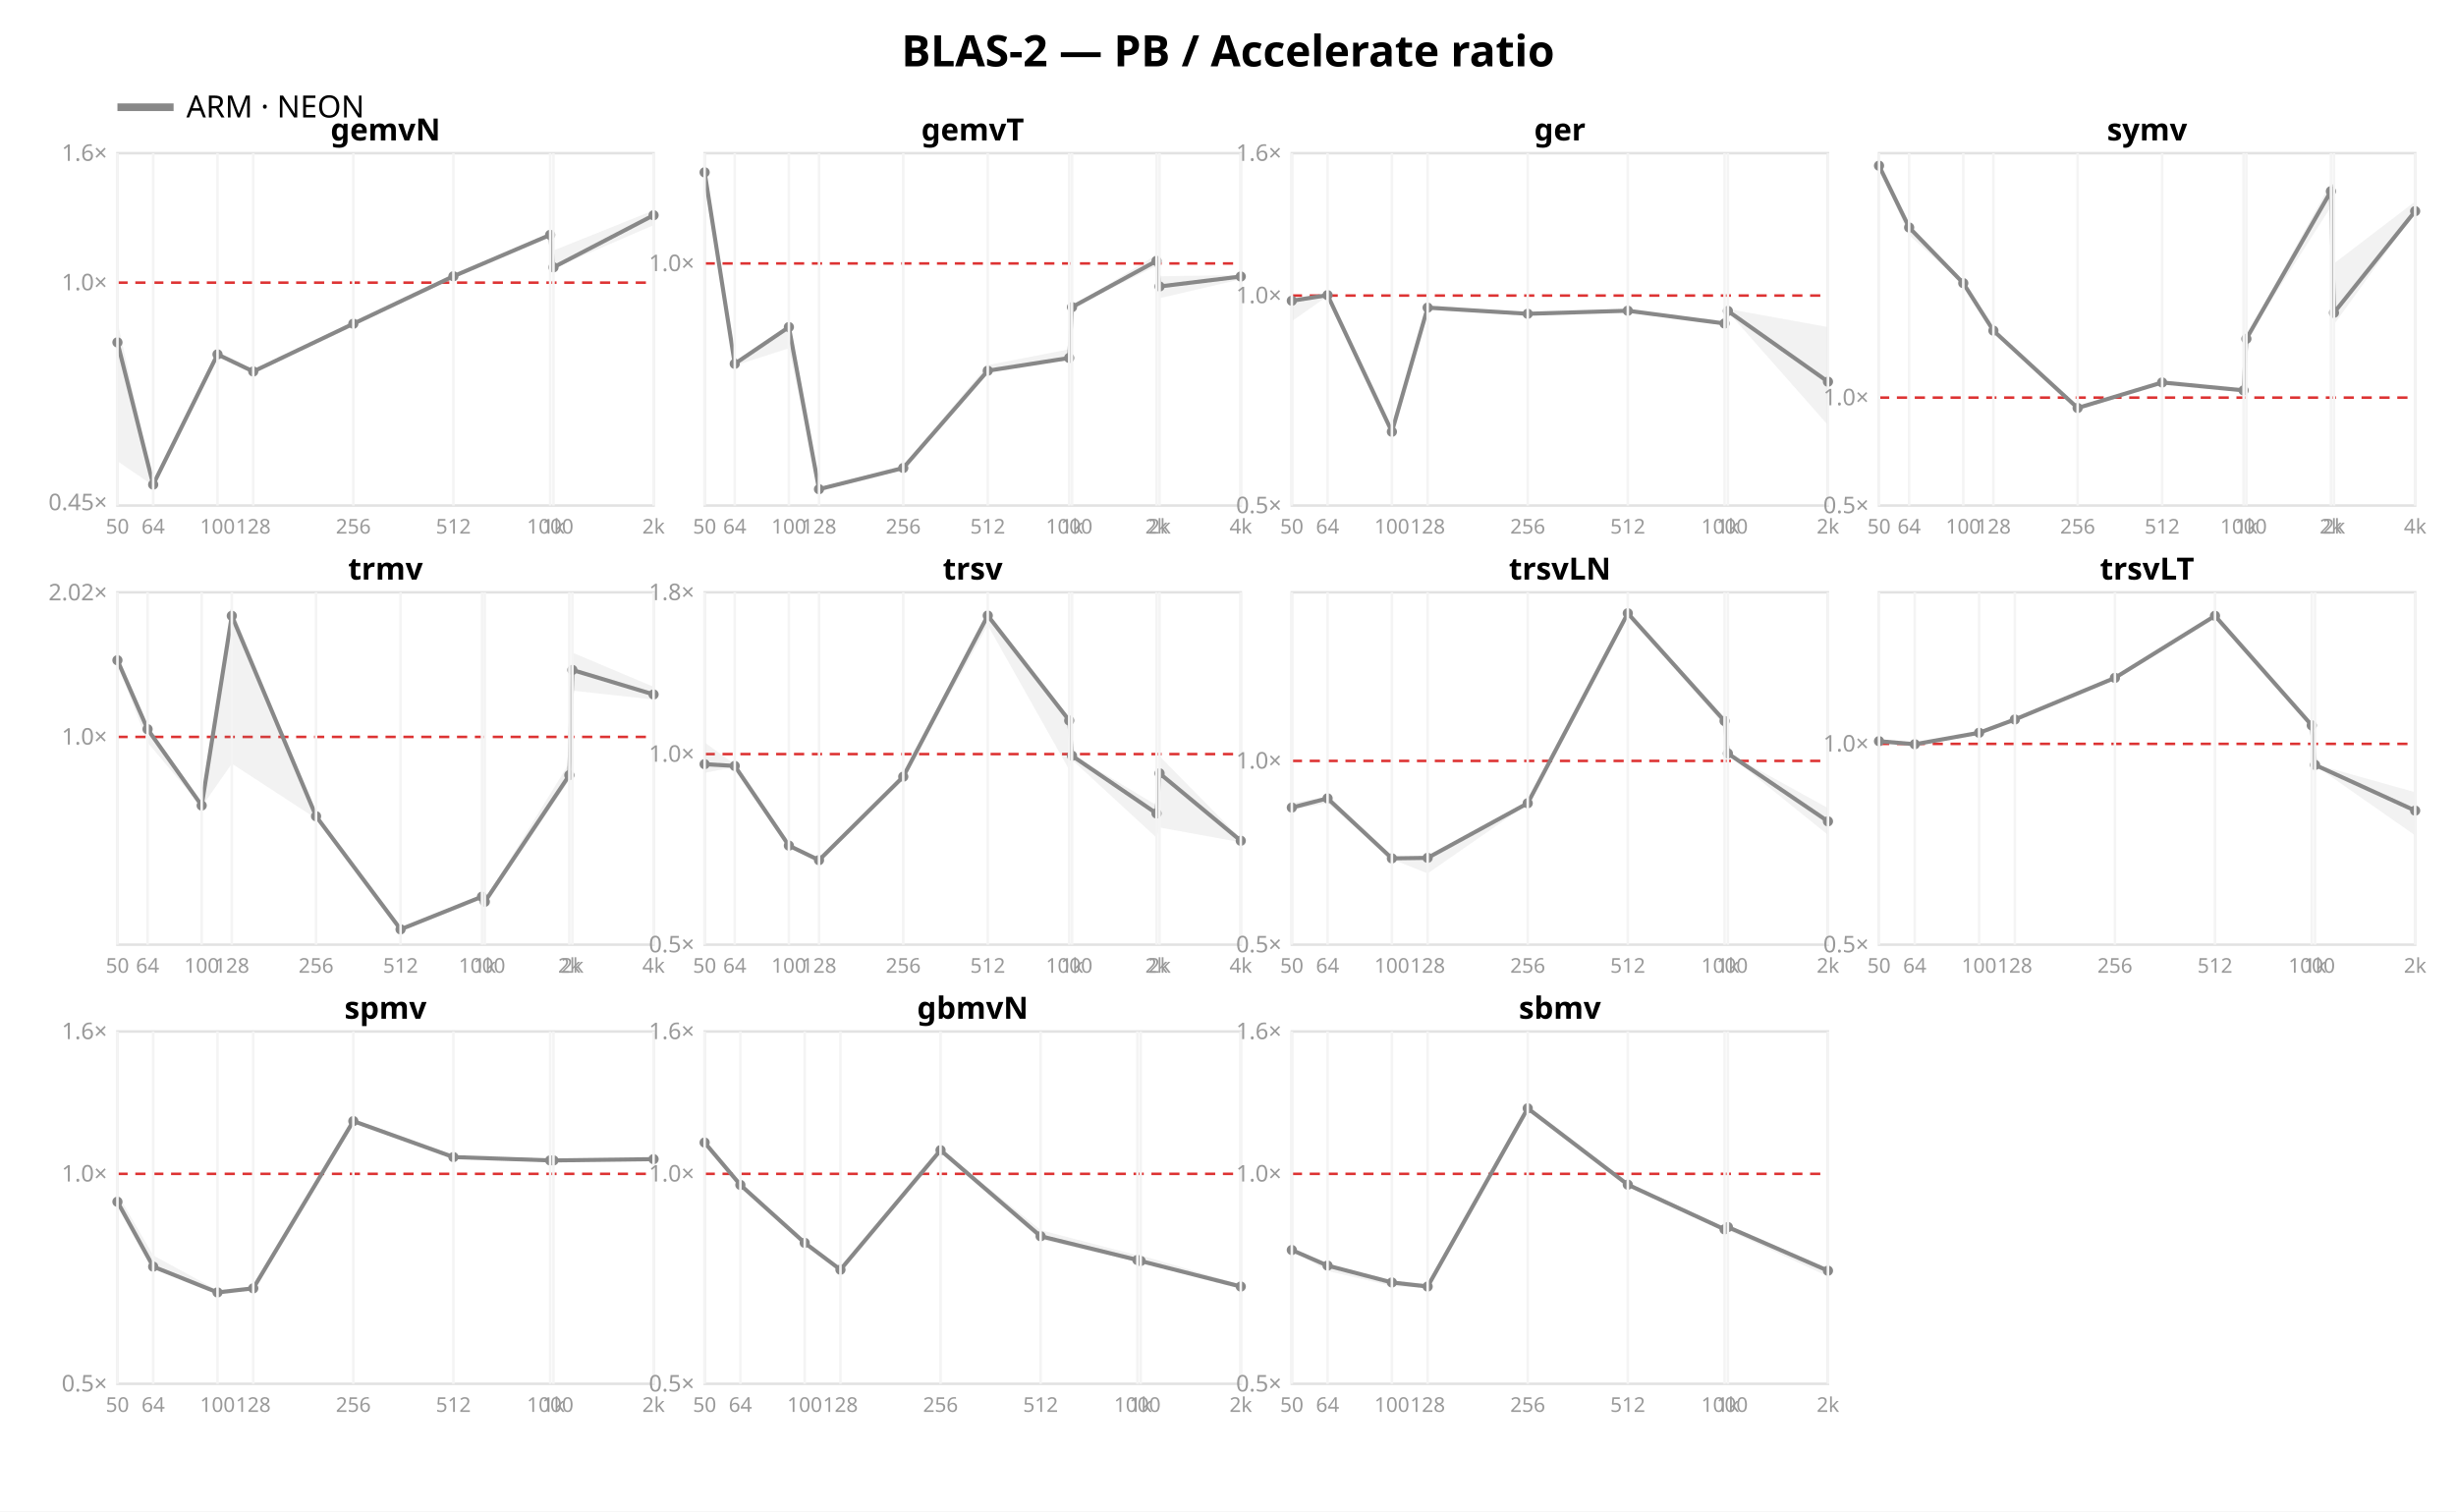
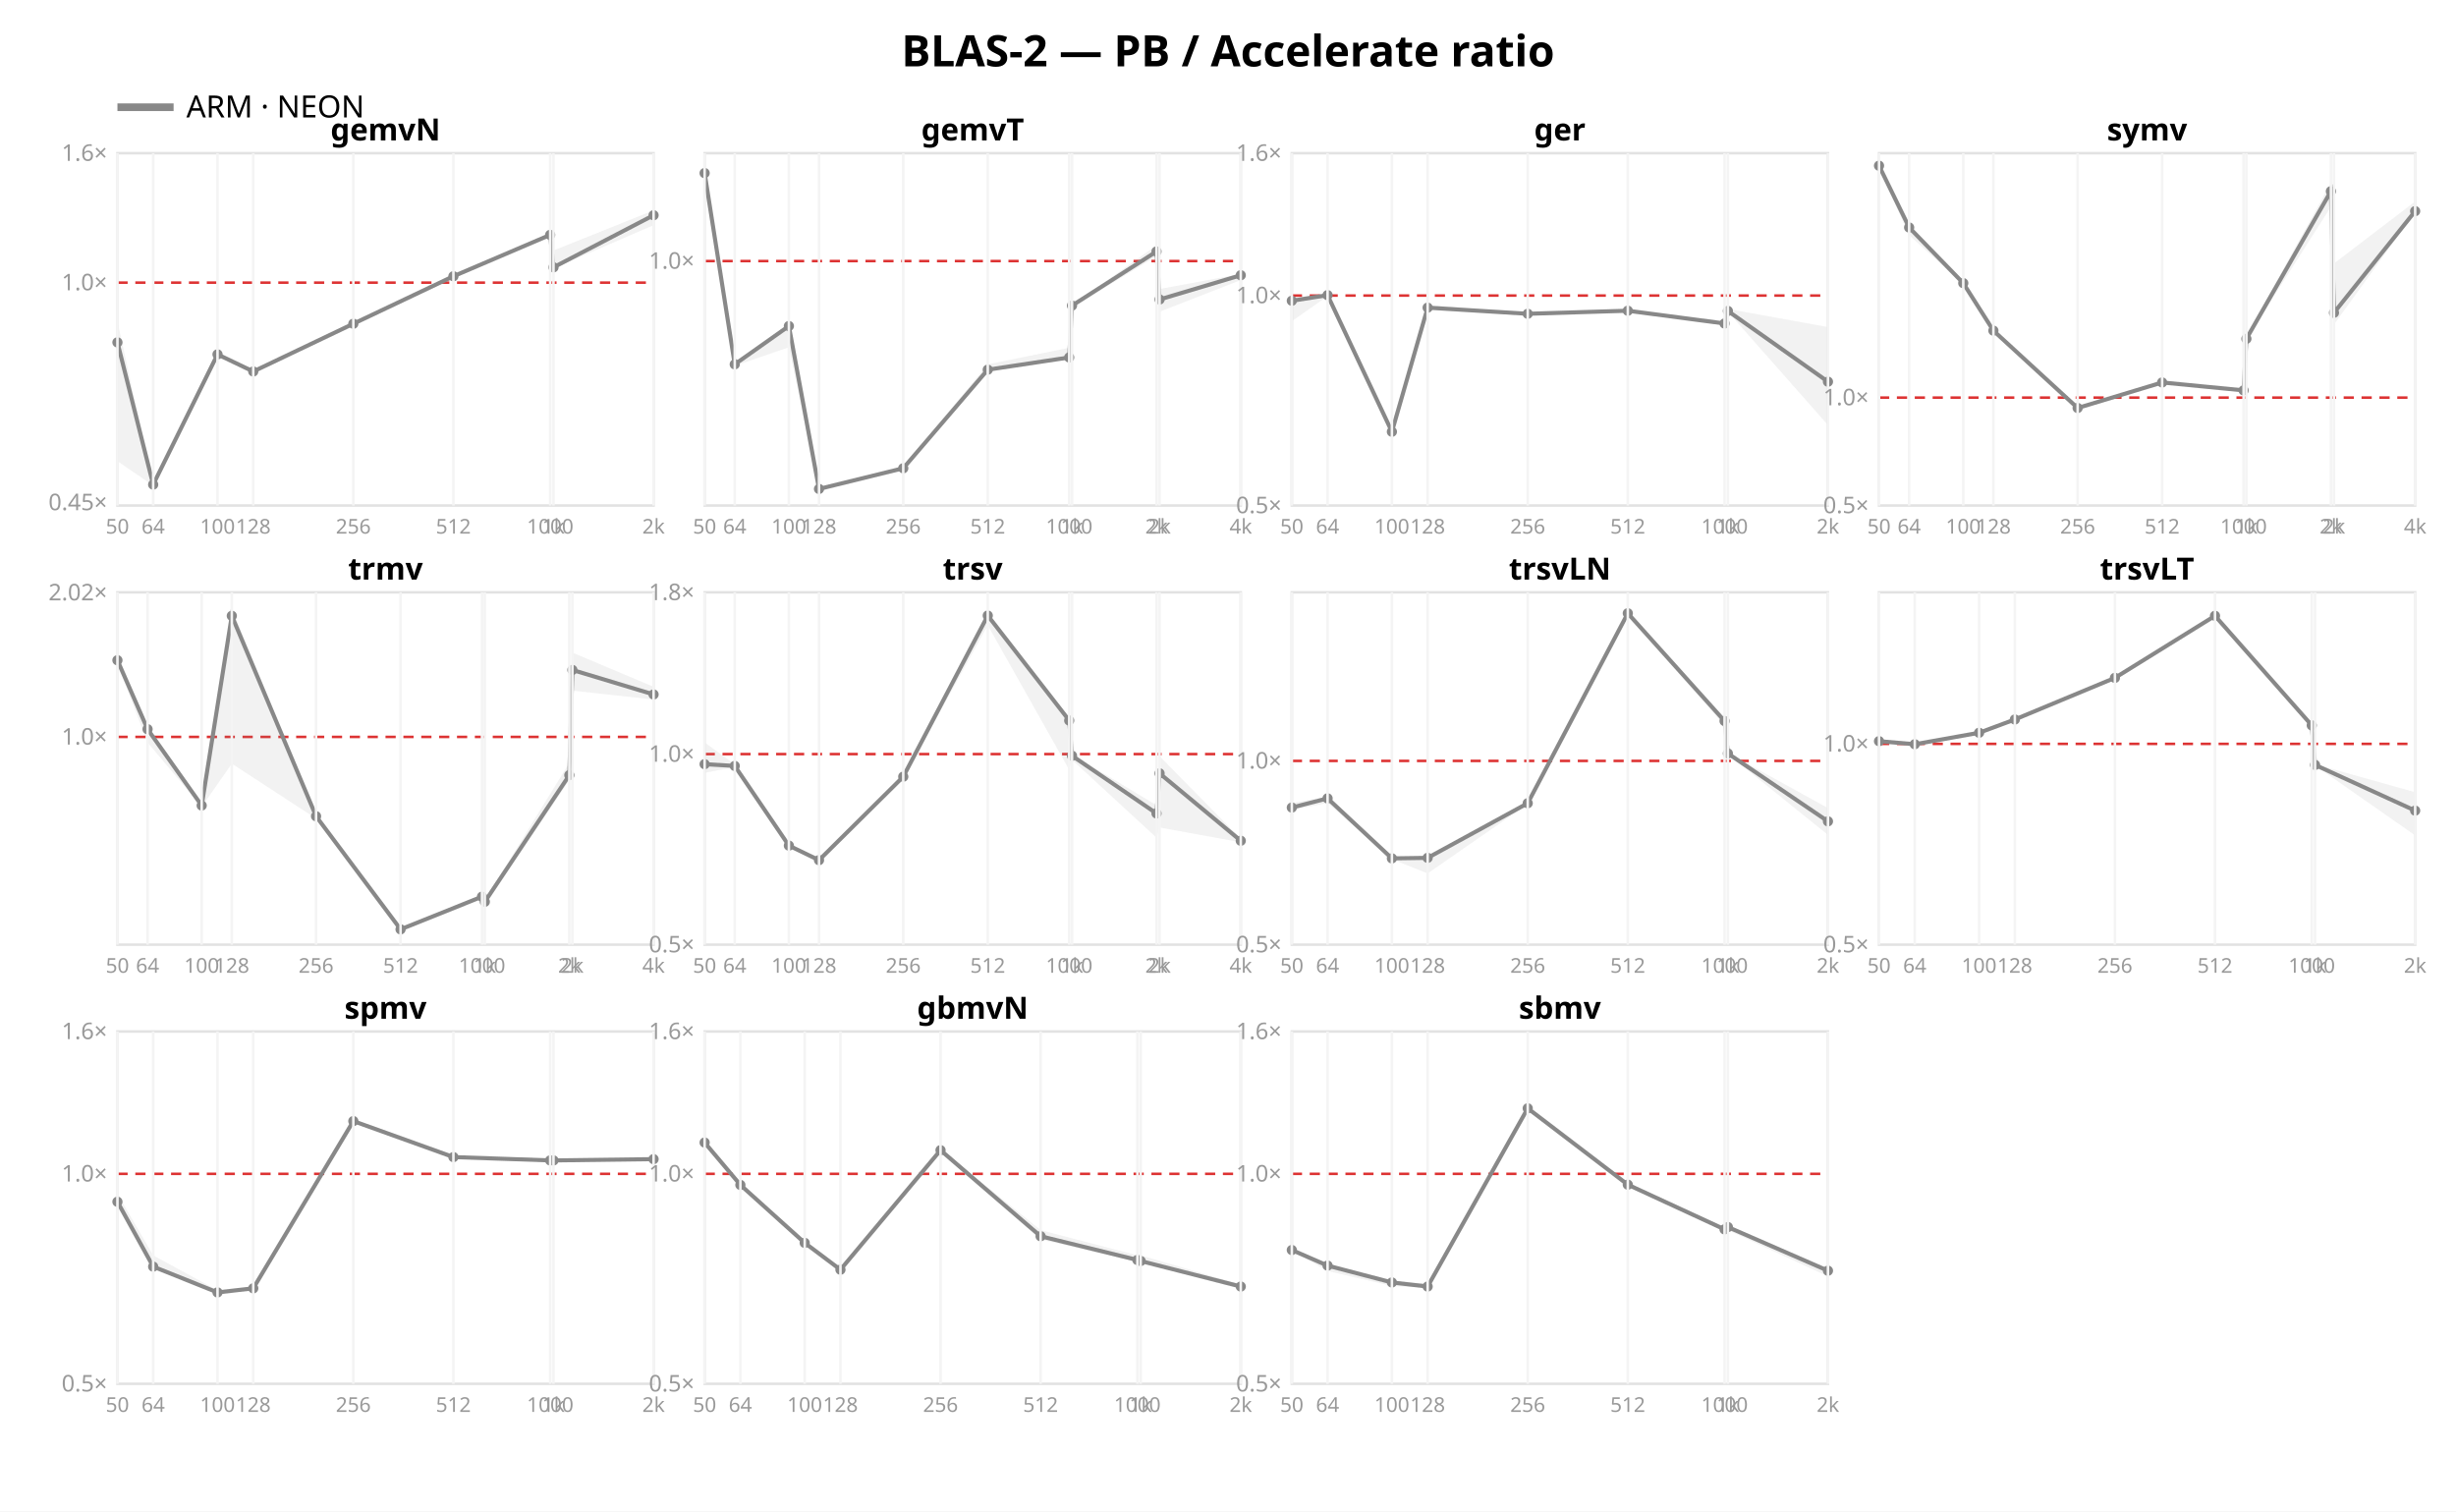
<svg xmlns="http://www.w3.org/2000/svg" width="962" height="592" font-family="sans-serif">
  <rect width="962" height="592" fill="white" />
  <text x="481.0" y="26" text-anchor="middle" font-size="17" font-weight="bold">BLAS-2 — PB / Accelerate ratio</text>
  <line x1="46" y1="42" x2="68" y2="42" stroke="#888888" stroke-width="3" />
  <text x="73" y="46" font-size="12">ARM · NEON</text>
  <rect x="46" y="60" width="210" height="138" fill="none" stroke="#e2e2e2" />
  <line x1="46" y1="110.697" x2="256" y2="110.697" stroke="#d33" stroke-dasharray="4 3" />
  <text x="42" y="199.829" text-anchor="end" font-size="9" fill="#999">0.45×</text>
  <text x="42" y="113.697" text-anchor="end" font-size="9" fill="#999">1.0×</text>
  <text x="42" y="63.0" text-anchor="end" font-size="9" fill="#999">1.6×</text>
  <polygon points="46.0,125.9 60.0,189.5 85.2,138.3 99.2,145.1 138.4,126.6 177.6,108.0 215.5,91.7 216.8,98.1 256.0,82.4 256.0,88.2 216.8,105.1 215.5,92.4 177.6,108.8 138.4,127.0 99.2,145.7 85.2,139.3 60.0,190.2 46.0,180.6" fill="#888888" opacity="0.11" />
  <polyline points="46.0,134.1 60.0,189.8 85.2,138.8 99.2,145.5 138.4,126.8 177.6,108.2 215.5,92.0 216.8,104.7 256.0,84.3" fill="none" stroke="#888888" stroke-width="1.6" />
  <circle cx="46.0" cy="134.1" r="2" fill="#888888" />
  <circle cx="60.0" cy="189.8" r="2" fill="#888888" />
  <circle cx="85.2" cy="138.8" r="2" fill="#888888" />
  <circle cx="99.2" cy="145.5" r="2" fill="#888888" />
  <circle cx="138.4" cy="126.8" r="2" fill="#888888" />
  <circle cx="177.6" cy="108.2" r="2" fill="#888888" />
  <circle cx="215.5" cy="92.0" r="2" fill="#888888" />
  <circle cx="216.8" cy="104.7" r="2" fill="#888888" />
  <circle cx="256.0" cy="84.3" r="2" fill="#888888" />
  <text x="151.0" y="55" text-anchor="middle" font-size="12" font-weight="bold">gemvN</text>
  <line x1="46.0" y1="60" x2="46.0" y2="198" stroke="#f4f4f4" />
  <text x="46.0" y="209" text-anchor="middle" font-size="8" fill="#999">50</text>
  <line x1="60.0" y1="60" x2="60.0" y2="198" stroke="#f4f4f4" />
  <text x="60.0" y="209" text-anchor="middle" font-size="8" fill="#999">64</text>
  <line x1="85.2" y1="60" x2="85.2" y2="198" stroke="#f4f4f4" />
  <text x="85.2" y="209" text-anchor="middle" font-size="8" fill="#999">100</text>
  <line x1="99.2" y1="60" x2="99.2" y2="198" stroke="#f4f4f4" />
  <text x="99.2" y="209" text-anchor="middle" font-size="8" fill="#999">128</text>
  <line x1="138.4" y1="60" x2="138.4" y2="198" stroke="#f4f4f4" />
  <text x="138.4" y="209" text-anchor="middle" font-size="8" fill="#999">256</text>
  <line x1="177.6" y1="60" x2="177.6" y2="198" stroke="#f4f4f4" />
  <text x="177.6" y="209" text-anchor="middle" font-size="8" fill="#999">512</text>
  <line x1="215.5" y1="60" x2="215.5" y2="198" stroke="#f4f4f4" />
  <text x="215.5" y="209" text-anchor="middle" font-size="8" fill="#999">1000</text>
  <line x1="216.8" y1="60" x2="216.8" y2="198" stroke="#f4f4f4" />
  <text x="216.8" y="209" text-anchor="middle" font-size="8" fill="#999">1k</text>
  <line x1="256.0" y1="60" x2="256.0" y2="198" stroke="#f4f4f4" />
  <text x="256.0" y="209" text-anchor="middle" font-size="8" fill="#999">2k</text>
  <rect x="276" y="60" width="210" height="138" fill="none" stroke="#e2e2e2" />
-   <line x1="276" y1="103.186" x2="486" y2="103.186" stroke="#d33" stroke-dasharray="4 3" />
-   <text x="272" y="106.186" text-anchor="end" font-size="9" fill="#999">1.0×</text>
-   <polygon points="276.0,66.3 287.8,142.0 309.0,127.8 320.8,191.1 353.8,182.4 386.9,143.0 418.8,136.8 419.9,120.0 453.0,99.8 454.2,108.2 486.0,107.7 486.0,109.4 454.2,116.8 453.0,104.1 419.9,120.7 418.8,140.8 386.9,145.5 353.8,183.6 320.8,192.1 309.0,136.4 287.8,143.2 276.0,70.0" fill="#888888" opacity="0.11" />
-   <polyline points="276.0,67.5 287.8,142.5 309.0,128.1 320.8,191.6 353.8,183.3 386.9,145.2 418.8,140.2 419.9,120.3 453.0,102.2 454.2,112.2 486.0,108.3" fill="none" stroke="#888888" stroke-width="1.6" />
-   <circle cx="276.0" cy="67.5" r="2" fill="#888888" />
-   <circle cx="287.8" cy="142.5" r="2" fill="#888888" />
-   <circle cx="309.0" cy="128.1" r="2" fill="#888888" />
-   <circle cx="320.8" cy="191.6" r="2" fill="#888888" />
-   <circle cx="353.8" cy="183.3" r="2" fill="#888888" />
-   <circle cx="386.9" cy="145.2" r="2" fill="#888888" />
-   <circle cx="418.8" cy="140.2" r="2" fill="#888888" />
-   <circle cx="419.9" cy="120.3" r="2" fill="#888888" />
-   <circle cx="453.0" cy="102.2" r="2" fill="#888888" />
-   <circle cx="454.2" cy="112.2" r="2" fill="#888888" />
-   <circle cx="486.0" cy="108.3" r="2" fill="#888888" />
+   <line x1="276" y1="102.252" x2="486" y2="102.252" stroke="#d33" stroke-dasharray="4 3" />
+   <text x="272" y="105.252" text-anchor="end" font-size="9" fill="#999">1.0×</text>
+   <polygon points="276.0,66.4 287.8,142.2 309.0,127.4 320.8,191.0 353.8,182.8 386.9,142.7 418.8,136.2 419.9,119.5 453.0,96.1 454.2,113.2 486.0,107.3 486.0,109.7 454.2,122.1 453.0,100.3 419.9,120.5 418.8,140.4 386.9,145.0 353.8,183.6 320.8,192.0 309.0,136.0 287.8,143.3 276.0,71.6" fill="#888888" opacity="0.11" />
+   <polyline points="276.0,67.8 287.8,142.7 309.0,127.7 320.8,191.5 353.8,183.4 386.9,144.8 418.8,140.0 419.9,119.7 453.0,98.5 454.2,117.3 486.0,107.8" fill="none" stroke="#888888" stroke-width="1.6" />
+   <circle cx="276.0" cy="67.8" r="2" fill="#888888" />
+   <circle cx="287.8" cy="142.7" r="2" fill="#888888" />
+   <circle cx="309.0" cy="127.7" r="2" fill="#888888" />
+   <circle cx="320.8" cy="191.5" r="2" fill="#888888" />
+   <circle cx="353.8" cy="183.4" r="2" fill="#888888" />
+   <circle cx="386.9" cy="144.8" r="2" fill="#888888" />
+   <circle cx="418.8" cy="140.0" r="2" fill="#888888" />
+   <circle cx="419.9" cy="119.7" r="2" fill="#888888" />
+   <circle cx="453.0" cy="98.5" r="2" fill="#888888" />
+   <circle cx="454.2" cy="117.3" r="2" fill="#888888" />
+   <circle cx="486.0" cy="107.8" r="2" fill="#888888" />
  <text x="381.0" y="55" text-anchor="middle" font-size="12" font-weight="bold">gemvT</text>
  <line x1="276.0" y1="60" x2="276.0" y2="198" stroke="#f4f4f4" />
  <text x="276.0" y="209" text-anchor="middle" font-size="8" fill="#999">50</text>
  <line x1="287.8" y1="60" x2="287.8" y2="198" stroke="#f4f4f4" />
  <text x="287.8" y="209" text-anchor="middle" font-size="8" fill="#999">64</text>
  <line x1="309.0" y1="60" x2="309.0" y2="198" stroke="#f4f4f4" />
  <text x="309.0" y="209" text-anchor="middle" font-size="8" fill="#999">100</text>
  <line x1="320.8" y1="60" x2="320.8" y2="198" stroke="#f4f4f4" />
  <text x="320.8" y="209" text-anchor="middle" font-size="8" fill="#999">128</text>
  <line x1="353.8" y1="60" x2="353.8" y2="198" stroke="#f4f4f4" />
  <text x="353.8" y="209" text-anchor="middle" font-size="8" fill="#999">256</text>
  <line x1="386.9" y1="60" x2="386.9" y2="198" stroke="#f4f4f4" />
  <text x="386.9" y="209" text-anchor="middle" font-size="8" fill="#999">512</text>
  <line x1="418.8" y1="60" x2="418.8" y2="198" stroke="#f4f4f4" />
  <text x="418.8" y="209" text-anchor="middle" font-size="8" fill="#999">1000</text>
  <line x1="419.9" y1="60" x2="419.9" y2="198" stroke="#f4f4f4" />
  <text x="419.9" y="209" text-anchor="middle" font-size="8" fill="#999">1k</text>
  <line x1="453.0" y1="60" x2="453.0" y2="198" stroke="#f4f4f4" />
  <text x="453.0" y="209" text-anchor="middle" font-size="8" fill="#999">2k</text>
  <line x1="454.2" y1="60" x2="454.2" y2="198" stroke="#f4f4f4" />
  <text x="454.2" y="209" text-anchor="middle" font-size="8" fill="#999">2k</text>
  <line x1="486.0" y1="60" x2="486.0" y2="198" stroke="#f4f4f4" />
  <text x="486.0" y="209" text-anchor="middle" font-size="8" fill="#999">4k</text>
  <rect x="506" y="60" width="210" height="138" fill="none" stroke="#e2e2e2" />
  <line x1="506" y1="115.763" x2="716" y2="115.763" stroke="#d33" stroke-dasharray="4 3" />
  <text x="502" y="201.0" text-anchor="end" font-size="9" fill="#999">0.5×</text>
  <text x="502" y="118.763" text-anchor="end" font-size="9" fill="#999">1.0×</text>
  <text x="502" y="63.0" text-anchor="end" font-size="9" fill="#999">1.6×</text>
  <polygon points="506.0,117.0 520.0,115.2 545.2,168.1 559.2,119.7 598.4,122.6 637.6,121.5 675.5,126.6 676.8,121.0 716.0,128.1 716.0,166.5 676.8,122.1 675.5,127.3 637.6,122.4 598.4,123.2 559.2,121.2 545.2,170.2 520.0,116.0 506.0,125.8" fill="#888888" opacity="0.11" />
  <polyline points="506.0,117.8 520.0,115.6 545.2,169.1 559.2,120.5 598.4,122.9 637.6,121.7 675.5,126.7 676.8,121.8 716.0,149.5" fill="none" stroke="#888888" stroke-width="1.6" />
  <circle cx="506.0" cy="117.8" r="2" fill="#888888" />
  <circle cx="520.0" cy="115.6" r="2" fill="#888888" />
  <circle cx="545.2" cy="169.1" r="2" fill="#888888" />
  <circle cx="559.2" cy="120.5" r="2" fill="#888888" />
  <circle cx="598.4" cy="122.9" r="2" fill="#888888" />
  <circle cx="637.6" cy="121.7" r="2" fill="#888888" />
  <circle cx="675.5" cy="126.7" r="2" fill="#888888" />
  <circle cx="676.8" cy="121.8" r="2" fill="#888888" />
  <circle cx="716.0" cy="149.5" r="2" fill="#888888" />
  <text x="611.0" y="55" text-anchor="middle" font-size="12" font-weight="bold">ger</text>
  <line x1="506.0" y1="60" x2="506.0" y2="198" stroke="#f4f4f4" />
  <text x="506.0" y="209" text-anchor="middle" font-size="8" fill="#999">50</text>
  <line x1="520.0" y1="60" x2="520.0" y2="198" stroke="#f4f4f4" />
  <text x="520.0" y="209" text-anchor="middle" font-size="8" fill="#999">64</text>
  <line x1="545.2" y1="60" x2="545.2" y2="198" stroke="#f4f4f4" />
  <text x="545.2" y="209" text-anchor="middle" font-size="8" fill="#999">100</text>
  <line x1="559.2" y1="60" x2="559.2" y2="198" stroke="#f4f4f4" />
  <text x="559.2" y="209" text-anchor="middle" font-size="8" fill="#999">128</text>
  <line x1="598.4" y1="60" x2="598.4" y2="198" stroke="#f4f4f4" />
  <text x="598.4" y="209" text-anchor="middle" font-size="8" fill="#999">256</text>
  <line x1="637.6" y1="60" x2="637.6" y2="198" stroke="#f4f4f4" />
  <text x="637.6" y="209" text-anchor="middle" font-size="8" fill="#999">512</text>
  <line x1="675.5" y1="60" x2="675.5" y2="198" stroke="#f4f4f4" />
  <text x="675.5" y="209" text-anchor="middle" font-size="8" fill="#999">1000</text>
  <line x1="676.8" y1="60" x2="676.8" y2="198" stroke="#f4f4f4" />
  <text x="676.8" y="209" text-anchor="middle" font-size="8" fill="#999">1k</text>
  <line x1="716.0" y1="60" x2="716.0" y2="198" stroke="#f4f4f4" />
  <text x="716.0" y="209" text-anchor="middle" font-size="8" fill="#999">2k</text>
  <rect x="736" y="60" width="210" height="138" fill="none" stroke="#e2e2e2" />
  <line x1="736" y1="155.732" x2="946" y2="155.732" stroke="#d33" stroke-dasharray="4 3" />
  <text x="732" y="201.0" text-anchor="end" font-size="9" fill="#999">0.5×</text>
  <text x="732" y="158.732" text-anchor="end" font-size="9" fill="#999">1.0×</text>
  <polygon points="736.0,64.7 747.8,88.8 769.0,110.6 780.8,129.2 813.8,159.7 846.9,149.5 878.8,152.6 879.9,131.5 913.0,71.7 914.2,103.2 946.0,78.9 946.0,83.1 914.2,127.1 913.0,81.0 879.9,132.9 878.8,153.2 846.9,150.0 813.8,159.8 780.8,129.7 769.0,111.3 747.8,92.1 736.0,65.9" fill="#888888" opacity="0.11" />
  <polyline points="736.0,64.9 747.8,89.1 769.0,110.9 780.8,129.5 813.8,159.8 846.9,149.8 878.8,152.9 879.9,132.7 913.0,74.9 914.2,122.5 946.0,82.7" fill="none" stroke="#888888" stroke-width="1.6" />
  <circle cx="736.0" cy="64.9" r="2" fill="#888888" />
  <circle cx="747.8" cy="89.1" r="2" fill="#888888" />
  <circle cx="769.0" cy="110.9" r="2" fill="#888888" />
  <circle cx="780.8" cy="129.5" r="2" fill="#888888" />
  <circle cx="813.8" cy="159.8" r="2" fill="#888888" />
  <circle cx="846.9" cy="149.8" r="2" fill="#888888" />
  <circle cx="878.8" cy="152.9" r="2" fill="#888888" />
  <circle cx="879.9" cy="132.7" r="2" fill="#888888" />
  <circle cx="913.0" cy="74.9" r="2" fill="#888888" />
  <circle cx="914.2" cy="122.5" r="2" fill="#888888" />
  <circle cx="946.0" cy="82.7" r="2" fill="#888888" />
  <text x="841.0" y="55" text-anchor="middle" font-size="12" font-weight="bold">symv</text>
  <line x1="736.0" y1="60" x2="736.0" y2="198" stroke="#f4f4f4" />
  <text x="736.0" y="209" text-anchor="middle" font-size="8" fill="#999">50</text>
  <line x1="747.8" y1="60" x2="747.8" y2="198" stroke="#f4f4f4" />
  <text x="747.8" y="209" text-anchor="middle" font-size="8" fill="#999">64</text>
  <line x1="769.0" y1="60" x2="769.0" y2="198" stroke="#f4f4f4" />
  <text x="769.0" y="209" text-anchor="middle" font-size="8" fill="#999">100</text>
  <line x1="780.8" y1="60" x2="780.8" y2="198" stroke="#f4f4f4" />
  <text x="780.8" y="209" text-anchor="middle" font-size="8" fill="#999">128</text>
  <line x1="813.8" y1="60" x2="813.8" y2="198" stroke="#f4f4f4" />
  <text x="813.8" y="209" text-anchor="middle" font-size="8" fill="#999">256</text>
  <line x1="846.9" y1="60" x2="846.9" y2="198" stroke="#f4f4f4" />
  <text x="846.9" y="209" text-anchor="middle" font-size="8" fill="#999">512</text>
  <line x1="878.8" y1="60" x2="878.8" y2="198" stroke="#f4f4f4" />
  <text x="878.8" y="209" text-anchor="middle" font-size="8" fill="#999">1000</text>
  <line x1="879.9" y1="60" x2="879.9" y2="198" stroke="#f4f4f4" />
  <text x="879.9" y="209" text-anchor="middle" font-size="8" fill="#999">1k</text>
  <line x1="913.0" y1="60" x2="913.0" y2="198" stroke="#f4f4f4" />
  <text x="913.0" y="209" text-anchor="middle" font-size="8" fill="#999">2k</text>
  <line x1="914.2" y1="60" x2="914.2" y2="198" stroke="#f4f4f4" />
  <text x="914.2" y="209" text-anchor="middle" font-size="8" fill="#999">2k</text>
  <line x1="946.0" y1="60" x2="946.0" y2="198" stroke="#f4f4f4" />
  <text x="946.0" y="209" text-anchor="middle" font-size="8" fill="#999">4k</text>
  <rect x="46" y="232" width="210" height="138" fill="none" stroke="#e2e2e2" />
  <line x1="46" y1="288.627" x2="256" y2="288.627" stroke="#d33" stroke-dasharray="4 3" />
  <text x="42" y="291.627" text-anchor="end" font-size="9" fill="#999">1.0×</text>
  <text x="42" y="235.141" text-anchor="end" font-size="9" fill="#999">2.02×</text>
  <polygon points="46.0,257.5 57.8,284.3 79.0,314.5 90.8,238.2 123.8,319.4 156.9,363.4 188.8,350.5 189.9,352.5 223.0,298.8 224.2,255.6 256.0,269.0 256.0,274.0 224.2,270.5 223.0,305.6 189.9,354.4 188.8,351.4 156.9,364.2 123.8,320.6 90.8,299.1 79.0,316.0 57.8,290.8 46.0,259.9" fill="#888888" opacity="0.11" />
  <polyline points="46.0,258.6 57.8,285.6 79.0,315.5 90.8,241.2 123.8,319.7 156.9,364.0 188.8,351.2 189.9,353.2 223.0,303.6 224.2,262.4 256.0,272.0" fill="none" stroke="#888888" stroke-width="1.6" />
  <circle cx="46.0" cy="258.6" r="2" fill="#888888" />
  <circle cx="57.8" cy="285.6" r="2" fill="#888888" />
  <circle cx="79.0" cy="315.5" r="2" fill="#888888" />
  <circle cx="90.8" cy="241.2" r="2" fill="#888888" />
  <circle cx="123.8" cy="319.7" r="2" fill="#888888" />
  <circle cx="156.9" cy="364.0" r="2" fill="#888888" />
  <circle cx="188.8" cy="351.2" r="2" fill="#888888" />
  <circle cx="189.9" cy="353.2" r="2" fill="#888888" />
  <circle cx="223.0" cy="303.6" r="2" fill="#888888" />
  <circle cx="224.2" cy="262.4" r="2" fill="#888888" />
  <circle cx="256.0" cy="272.0" r="2" fill="#888888" />
  <text x="151.0" y="227" text-anchor="middle" font-size="12" font-weight="bold">trmv</text>
  <line x1="46.0" y1="232" x2="46.0" y2="370" stroke="#f4f4f4" />
  <text x="46.0" y="381" text-anchor="middle" font-size="8" fill="#999">50</text>
  <line x1="57.8" y1="232" x2="57.8" y2="370" stroke="#f4f4f4" />
  <text x="57.8" y="381" text-anchor="middle" font-size="8" fill="#999">64</text>
  <line x1="79.0" y1="232" x2="79.0" y2="370" stroke="#f4f4f4" />
  <text x="79.0" y="381" text-anchor="middle" font-size="8" fill="#999">100</text>
  <line x1="90.8" y1="232" x2="90.8" y2="370" stroke="#f4f4f4" />
  <text x="90.8" y="381" text-anchor="middle" font-size="8" fill="#999">128</text>
  <line x1="123.8" y1="232" x2="123.8" y2="370" stroke="#f4f4f4" />
  <text x="123.8" y="381" text-anchor="middle" font-size="8" fill="#999">256</text>
  <line x1="156.9" y1="232" x2="156.9" y2="370" stroke="#f4f4f4" />
  <text x="156.9" y="381" text-anchor="middle" font-size="8" fill="#999">512</text>
  <line x1="188.8" y1="232" x2="188.8" y2="370" stroke="#f4f4f4" />
  <text x="188.8" y="381" text-anchor="middle" font-size="8" fill="#999">1000</text>
  <line x1="189.9" y1="232" x2="189.9" y2="370" stroke="#f4f4f4" />
  <text x="189.9" y="381" text-anchor="middle" font-size="8" fill="#999">1k</text>
  <line x1="223.0" y1="232" x2="223.0" y2="370" stroke="#f4f4f4" />
  <text x="223.0" y="381" text-anchor="middle" font-size="8" fill="#999">2k</text>
  <line x1="224.2" y1="232" x2="224.2" y2="370" stroke="#f4f4f4" />
  <text x="224.2" y="381" text-anchor="middle" font-size="8" fill="#999">2k</text>
  <line x1="256.0" y1="232" x2="256.0" y2="370" stroke="#f4f4f4" />
  <text x="256.0" y="381" text-anchor="middle" font-size="8" fill="#999">4k</text>
  <rect x="276" y="232" width="210" height="138" fill="none" stroke="#e2e2e2" />
  <line x1="276" y1="295.355" x2="486" y2="295.355" stroke="#d33" stroke-dasharray="4 3" />
  <text x="272" y="373.0" text-anchor="end" font-size="9" fill="#999">0.5×</text>
  <text x="272" y="298.355" text-anchor="end" font-size="9" fill="#999">1.0×</text>
  <text x="272" y="235.056" text-anchor="end" font-size="9" fill="#999">1.8×</text>
  <polygon points="276.0,290.8 287.8,299.4 309.0,331.1 320.8,336.5 353.8,304.0 386.9,240.3 418.8,281.1 419.9,295.5 453.0,315.4 454.2,296.2 486.0,328.5 486.0,329.9 454.2,324.1 453.0,328.1 419.9,297.6 418.8,301.5 386.9,244.9 353.8,304.9 320.8,337.6 309.0,331.3 287.8,300.4 276.0,302.7" fill="#888888" opacity="0.11" />
  <polyline points="276.0,299.3 287.8,300.0 309.0,331.2 320.8,336.9 353.8,304.2 386.9,241.1 418.8,282.2 419.9,296.0 453.0,318.6 454.2,302.9 486.0,329.3" fill="none" stroke="#888888" stroke-width="1.6" />
  <circle cx="276.0" cy="299.3" r="2" fill="#888888" />
  <circle cx="287.8" cy="300.0" r="2" fill="#888888" />
  <circle cx="309.0" cy="331.2" r="2" fill="#888888" />
  <circle cx="320.8" cy="336.9" r="2" fill="#888888" />
  <circle cx="353.8" cy="304.2" r="2" fill="#888888" />
  <circle cx="386.9" cy="241.1" r="2" fill="#888888" />
  <circle cx="418.8" cy="282.2" r="2" fill="#888888" />
  <circle cx="419.9" cy="296.0" r="2" fill="#888888" />
  <circle cx="453.0" cy="318.6" r="2" fill="#888888" />
  <circle cx="454.2" cy="302.9" r="2" fill="#888888" />
  <circle cx="486.0" cy="329.3" r="2" fill="#888888" />
  <text x="381.0" y="227" text-anchor="middle" font-size="12" font-weight="bold">trsv</text>
  <line x1="276.0" y1="232" x2="276.0" y2="370" stroke="#f4f4f4" />
  <text x="276.0" y="381" text-anchor="middle" font-size="8" fill="#999">50</text>
  <line x1="287.8" y1="232" x2="287.8" y2="370" stroke="#f4f4f4" />
  <text x="287.8" y="381" text-anchor="middle" font-size="8" fill="#999">64</text>
  <line x1="309.0" y1="232" x2="309.0" y2="370" stroke="#f4f4f4" />
  <text x="309.0" y="381" text-anchor="middle" font-size="8" fill="#999">100</text>
  <line x1="320.8" y1="232" x2="320.8" y2="370" stroke="#f4f4f4" />
  <text x="320.8" y="381" text-anchor="middle" font-size="8" fill="#999">128</text>
  <line x1="353.8" y1="232" x2="353.8" y2="370" stroke="#f4f4f4" />
  <text x="353.8" y="381" text-anchor="middle" font-size="8" fill="#999">256</text>
  <line x1="386.9" y1="232" x2="386.9" y2="370" stroke="#f4f4f4" />
  <text x="386.9" y="381" text-anchor="middle" font-size="8" fill="#999">512</text>
  <line x1="418.8" y1="232" x2="418.8" y2="370" stroke="#f4f4f4" />
  <text x="418.8" y="381" text-anchor="middle" font-size="8" fill="#999">1000</text>
  <line x1="419.9" y1="232" x2="419.9" y2="370" stroke="#f4f4f4" />
  <text x="419.9" y="381" text-anchor="middle" font-size="8" fill="#999">1k</text>
  <line x1="453.0" y1="232" x2="453.0" y2="370" stroke="#f4f4f4" />
  <text x="453.0" y="381" text-anchor="middle" font-size="8" fill="#999">2k</text>
  <line x1="454.2" y1="232" x2="454.2" y2="370" stroke="#f4f4f4" />
  <text x="454.2" y="381" text-anchor="middle" font-size="8" fill="#999">2k</text>
  <line x1="486.0" y1="232" x2="486.0" y2="370" stroke="#f4f4f4" />
  <text x="486.0" y="381" text-anchor="middle" font-size="8" fill="#999">4k</text>
  <rect x="506" y="232" width="210" height="138" fill="none" stroke="#e2e2e2" />
  <line x1="506" y1="298.026" x2="716" y2="298.026" stroke="#d33" stroke-dasharray="4 3" />
  <text x="502" y="373.0" text-anchor="end" font-size="9" fill="#999">0.5×</text>
  <text x="502" y="301.026" text-anchor="end" font-size="9" fill="#999">1.0×</text>
  <polygon points="506.0,314.5 520.0,312.0 545.2,335.9 559.2,335.1 598.4,314.4 637.6,240.0 675.5,282.1 676.8,294.9 716.0,316.5 716.0,327.0 676.8,295.4 675.5,284.2 637.6,240.9 598.4,314.9 559.2,342.1 545.2,336.5 520.0,314.5 506.0,317.3" fill="#888888" opacity="0.11" />
  <polyline points="506.0,316.3 520.0,312.7 545.2,336.2 559.2,336.0 598.4,314.6 637.6,240.2 675.5,282.4 676.8,295.1 716.0,321.7" fill="none" stroke="#888888" stroke-width="1.6" />
  <circle cx="506.0" cy="316.3" r="2" fill="#888888" />
  <circle cx="520.0" cy="312.7" r="2" fill="#888888" />
  <circle cx="545.2" cy="336.2" r="2" fill="#888888" />
  <circle cx="559.2" cy="336.0" r="2" fill="#888888" />
  <circle cx="598.4" cy="314.6" r="2" fill="#888888" />
  <circle cx="637.6" cy="240.2" r="2" fill="#888888" />
  <circle cx="675.5" cy="282.4" r="2" fill="#888888" />
  <circle cx="676.8" cy="295.1" r="2" fill="#888888" />
  <circle cx="716.0" cy="321.7" r="2" fill="#888888" />
  <text x="611.0" y="227" text-anchor="middle" font-size="12" font-weight="bold">trsvLN</text>
  <line x1="506.0" y1="232" x2="506.0" y2="370" stroke="#f4f4f4" />
  <text x="506.0" y="381" text-anchor="middle" font-size="8" fill="#999">50</text>
  <line x1="520.0" y1="232" x2="520.0" y2="370" stroke="#f4f4f4" />
  <text x="520.0" y="381" text-anchor="middle" font-size="8" fill="#999">64</text>
  <line x1="545.2" y1="232" x2="545.2" y2="370" stroke="#f4f4f4" />
  <text x="545.2" y="381" text-anchor="middle" font-size="8" fill="#999">100</text>
  <line x1="559.2" y1="232" x2="559.2" y2="370" stroke="#f4f4f4" />
  <text x="559.2" y="381" text-anchor="middle" font-size="8" fill="#999">128</text>
  <line x1="598.4" y1="232" x2="598.4" y2="370" stroke="#f4f4f4" />
  <text x="598.4" y="381" text-anchor="middle" font-size="8" fill="#999">256</text>
  <line x1="637.6" y1="232" x2="637.6" y2="370" stroke="#f4f4f4" />
  <text x="637.6" y="381" text-anchor="middle" font-size="8" fill="#999">512</text>
  <line x1="675.5" y1="232" x2="675.5" y2="370" stroke="#f4f4f4" />
  <text x="675.5" y="381" text-anchor="middle" font-size="8" fill="#999">1000</text>
  <line x1="676.8" y1="232" x2="676.8" y2="370" stroke="#f4f4f4" />
  <text x="676.8" y="381" text-anchor="middle" font-size="8" fill="#999">1k</text>
  <line x1="716.0" y1="232" x2="716.0" y2="370" stroke="#f4f4f4" />
  <text x="716.0" y="381" text-anchor="middle" font-size="8" fill="#999">2k</text>
  <rect x="736" y="232" width="210" height="138" fill="none" stroke="#e2e2e2" />
  <line x1="736" y1="291.353" x2="946" y2="291.353" stroke="#d33" stroke-dasharray="4 3" />
  <text x="732" y="373.0" text-anchor="end" font-size="9" fill="#999">0.5×</text>
  <text x="732" y="294.353" text-anchor="end" font-size="9" fill="#999">1.0×</text>
  <polygon points="736.0,290.0 750.0,291.1 775.2,286.8 789.2,281.6 828.4,265.0 867.6,240.7 905.5,283.8 906.8,299.3 946.0,310.3 946.0,327.2 906.8,299.8 905.5,284.8 867.6,241.5 828.4,266.3 789.2,282.0 775.2,287.3 750.0,292.2 736.0,290.8" fill="#888888" opacity="0.11" />
  <polyline points="736.0,290.3 750.0,291.5 775.2,287.0 789.2,281.8 828.4,265.5 867.6,241.2 905.5,284.1 906.8,299.6 946.0,317.5" fill="none" stroke="#888888" stroke-width="1.6" />
  <circle cx="736.0" cy="290.3" r="2" fill="#888888" />
  <circle cx="750.0" cy="291.5" r="2" fill="#888888" />
  <circle cx="775.2" cy="287.0" r="2" fill="#888888" />
  <circle cx="789.2" cy="281.8" r="2" fill="#888888" />
  <circle cx="828.4" cy="265.5" r="2" fill="#888888" />
  <circle cx="867.6" cy="241.2" r="2" fill="#888888" />
  <circle cx="905.5" cy="284.1" r="2" fill="#888888" />
  <circle cx="906.8" cy="299.6" r="2" fill="#888888" />
  <circle cx="946.0" cy="317.5" r="2" fill="#888888" />
  <text x="841.0" y="227" text-anchor="middle" font-size="12" font-weight="bold">trsvLT</text>
  <line x1="736.0" y1="232" x2="736.0" y2="370" stroke="#f4f4f4" />
  <text x="736.0" y="381" text-anchor="middle" font-size="8" fill="#999">50</text>
  <line x1="750.0" y1="232" x2="750.0" y2="370" stroke="#f4f4f4" />
  <text x="750.0" y="381" text-anchor="middle" font-size="8" fill="#999">64</text>
  <line x1="775.2" y1="232" x2="775.2" y2="370" stroke="#f4f4f4" />
  <text x="775.2" y="381" text-anchor="middle" font-size="8" fill="#999">100</text>
  <line x1="789.2" y1="232" x2="789.2" y2="370" stroke="#f4f4f4" />
  <text x="789.2" y="381" text-anchor="middle" font-size="8" fill="#999">128</text>
  <line x1="828.4" y1="232" x2="828.4" y2="370" stroke="#f4f4f4" />
  <text x="828.4" y="381" text-anchor="middle" font-size="8" fill="#999">256</text>
  <line x1="867.6" y1="232" x2="867.6" y2="370" stroke="#f4f4f4" />
  <text x="867.6" y="381" text-anchor="middle" font-size="8" fill="#999">512</text>
  <line x1="905.5" y1="232" x2="905.5" y2="370" stroke="#f4f4f4" />
  <text x="905.5" y="381" text-anchor="middle" font-size="8" fill="#999">1000</text>
  <line x1="906.8" y1="232" x2="906.8" y2="370" stroke="#f4f4f4" />
  <text x="906.8" y="381" text-anchor="middle" font-size="8" fill="#999">1k</text>
  <line x1="946.0" y1="232" x2="946.0" y2="370" stroke="#f4f4f4" />
  <text x="946.0" y="381" text-anchor="middle" font-size="8" fill="#999">2k</text>
  <rect x="46" y="404" width="210" height="138" fill="none" stroke="#e2e2e2" />
  <line x1="46" y1="459.763" x2="256" y2="459.763" stroke="#d33" stroke-dasharray="4 3" />
  <text x="42" y="545.0" text-anchor="end" font-size="9" fill="#999">0.5×</text>
  <text x="42" y="462.763" text-anchor="end" font-size="9" fill="#999">1.0×</text>
  <text x="42" y="407.0" text-anchor="end" font-size="9" fill="#999">1.6×</text>
  <polygon points="46.0,467.6 60.0,491.7 85.2,505.4 99.2,504.1 138.4,438.4 177.6,452.7 215.5,454.3 216.8,454.4 256.0,453.8 256.0,454.1 216.8,454.6 215.5,454.7 177.6,453.7 138.4,439.7 99.2,505.0 85.2,506.4 60.0,497.0 46.0,471.5" fill="#888888" opacity="0.11" />
  <polyline points="46.0,470.7 60.0,496.1 85.2,506.2 99.2,504.6 138.4,439.1 177.6,453.2 215.5,454.5 216.8,454.5 256.0,454.0" fill="none" stroke="#888888" stroke-width="1.6" />
  <circle cx="46.0" cy="470.7" r="2" fill="#888888" />
  <circle cx="60.0" cy="496.1" r="2" fill="#888888" />
  <circle cx="85.2" cy="506.2" r="2" fill="#888888" />
  <circle cx="99.2" cy="504.6" r="2" fill="#888888" />
  <circle cx="138.4" cy="439.1" r="2" fill="#888888" />
  <circle cx="177.6" cy="453.2" r="2" fill="#888888" />
  <circle cx="215.5" cy="454.5" r="2" fill="#888888" />
  <circle cx="216.8" cy="454.5" r="2" fill="#888888" />
  <circle cx="256.0" cy="454.0" r="2" fill="#888888" />
  <text x="151.0" y="399" text-anchor="middle" font-size="12" font-weight="bold">spmv</text>
  <line x1="46.0" y1="404" x2="46.0" y2="542" stroke="#f4f4f4" />
  <text x="46.0" y="553" text-anchor="middle" font-size="8" fill="#999">50</text>
  <line x1="60.0" y1="404" x2="60.0" y2="542" stroke="#f4f4f4" />
  <text x="60.0" y="553" text-anchor="middle" font-size="8" fill="#999">64</text>
  <line x1="85.2" y1="404" x2="85.2" y2="542" stroke="#f4f4f4" />
  <text x="85.2" y="553" text-anchor="middle" font-size="8" fill="#999">100</text>
  <line x1="99.2" y1="404" x2="99.2" y2="542" stroke="#f4f4f4" />
  <text x="99.2" y="553" text-anchor="middle" font-size="8" fill="#999">128</text>
  <line x1="138.4" y1="404" x2="138.4" y2="542" stroke="#f4f4f4" />
  <text x="138.4" y="553" text-anchor="middle" font-size="8" fill="#999">256</text>
  <line x1="177.6" y1="404" x2="177.6" y2="542" stroke="#f4f4f4" />
  <text x="177.6" y="553" text-anchor="middle" font-size="8" fill="#999">512</text>
  <line x1="215.5" y1="404" x2="215.5" y2="542" stroke="#f4f4f4" />
  <text x="215.5" y="553" text-anchor="middle" font-size="8" fill="#999">1000</text>
  <line x1="216.8" y1="404" x2="216.8" y2="542" stroke="#f4f4f4" />
  <text x="216.8" y="553" text-anchor="middle" font-size="8" fill="#999">1k</text>
  <line x1="256.0" y1="404" x2="256.0" y2="542" stroke="#f4f4f4" />
  <text x="256.0" y="553" text-anchor="middle" font-size="8" fill="#999">2k</text>
  <rect x="276" y="404" width="210" height="138" fill="none" stroke="#e2e2e2" />
  <line x1="276" y1="459.763" x2="486" y2="459.763" stroke="#d33" stroke-dasharray="4 3" />
  <text x="272" y="545.0" text-anchor="end" font-size="9" fill="#999">0.5×</text>
  <text x="272" y="462.763" text-anchor="end" font-size="9" fill="#999">1.0×</text>
  <text x="272" y="407.0" text-anchor="end" font-size="9" fill="#999">1.6×</text>
  <polygon points="276.0,446.9 290.0,463.4 315.2,486.3 329.2,497.1 368.4,450.1 407.6,481.8 445.5,491.7 446.8,491.7 486.0,503.1 486.0,504.9 446.8,494.3 445.5,494.1 407.6,485.5 368.4,451.4 329.2,497.7 315.2,487.3 290.0,464.7 276.0,448.5" fill="#888888" opacity="0.11" />
  <polyline points="276.0,447.5 290.0,464.1 315.2,486.8 329.2,497.3 368.4,450.5 407.6,484.2 445.5,493.5 446.8,493.9 486.0,503.9" fill="none" stroke="#888888" stroke-width="1.6" />
  <circle cx="276.0" cy="447.5" r="2" fill="#888888" />
  <circle cx="290.0" cy="464.1" r="2" fill="#888888" />
  <circle cx="315.2" cy="486.8" r="2" fill="#888888" />
  <circle cx="329.2" cy="497.3" r="2" fill="#888888" />
  <circle cx="368.4" cy="450.5" r="2" fill="#888888" />
  <circle cx="407.6" cy="484.2" r="2" fill="#888888" />
  <circle cx="445.5" cy="493.5" r="2" fill="#888888" />
  <circle cx="446.8" cy="493.9" r="2" fill="#888888" />
  <circle cx="486.0" cy="503.9" r="2" fill="#888888" />
  <text x="381.0" y="399" text-anchor="middle" font-size="12" font-weight="bold">gbmvN</text>
  <line x1="276.0" y1="404" x2="276.0" y2="542" stroke="#f4f4f4" />
  <text x="276.0" y="553" text-anchor="middle" font-size="8" fill="#999">50</text>
  <line x1="290.0" y1="404" x2="290.0" y2="542" stroke="#f4f4f4" />
  <text x="290.0" y="553" text-anchor="middle" font-size="8" fill="#999">64</text>
  <line x1="315.2" y1="404" x2="315.2" y2="542" stroke="#f4f4f4" />
  <text x="315.2" y="553" text-anchor="middle" font-size="8" fill="#999">100</text>
  <line x1="329.2" y1="404" x2="329.2" y2="542" stroke="#f4f4f4" />
  <text x="329.2" y="553" text-anchor="middle" font-size="8" fill="#999">128</text>
  <line x1="368.4" y1="404" x2="368.4" y2="542" stroke="#f4f4f4" />
  <text x="368.4" y="553" text-anchor="middle" font-size="8" fill="#999">256</text>
  <line x1="407.6" y1="404" x2="407.6" y2="542" stroke="#f4f4f4" />
  <text x="407.6" y="553" text-anchor="middle" font-size="8" fill="#999">512</text>
  <line x1="445.5" y1="404" x2="445.5" y2="542" stroke="#f4f4f4" />
  <text x="445.5" y="553" text-anchor="middle" font-size="8" fill="#999">1000</text>
  <line x1="446.8" y1="404" x2="446.8" y2="542" stroke="#f4f4f4" />
  <text x="446.8" y="553" text-anchor="middle" font-size="8" fill="#999">1k</text>
  <line x1="486.0" y1="404" x2="486.0" y2="542" stroke="#f4f4f4" />
  <text x="486.0" y="553" text-anchor="middle" font-size="8" fill="#999">2k</text>
  <rect x="506" y="404" width="210" height="138" fill="none" stroke="#e2e2e2" />
  <line x1="506" y1="459.763" x2="716" y2="459.763" stroke="#d33" stroke-dasharray="4 3" />
  <text x="502" y="545.0" text-anchor="end" font-size="9" fill="#999">0.5×</text>
  <text x="502" y="462.763" text-anchor="end" font-size="9" fill="#999">1.0×</text>
  <text x="502" y="407.0" text-anchor="end" font-size="9" fill="#999">1.6×</text>
  <polygon points="506.0,488.8 520.0,495.2 545.2,502.0 559.2,502.6 598.4,433.8 637.6,463.3 675.5,480.6 676.8,480.3 716.0,497.4 716.0,499.9 676.8,481.8 675.5,482.2 637.6,464.4 598.4,434.5 559.2,504.5 545.2,503.7 520.0,497.8 506.0,489.8" fill="#888888" opacity="0.11" />
  <polyline points="506.0,489.6 520.0,495.7 545.2,502.3 559.2,503.9 598.4,434.1 637.6,464.0 675.5,481.5 676.8,480.6 716.0,497.7" fill="none" stroke="#888888" stroke-width="1.6" />
  <circle cx="506.0" cy="489.6" r="2" fill="#888888" />
  <circle cx="520.0" cy="495.7" r="2" fill="#888888" />
  <circle cx="545.2" cy="502.3" r="2" fill="#888888" />
  <circle cx="559.2" cy="503.9" r="2" fill="#888888" />
  <circle cx="598.4" cy="434.1" r="2" fill="#888888" />
  <circle cx="637.6" cy="464.0" r="2" fill="#888888" />
  <circle cx="675.5" cy="481.5" r="2" fill="#888888" />
  <circle cx="676.8" cy="480.6" r="2" fill="#888888" />
  <circle cx="716.0" cy="497.7" r="2" fill="#888888" />
  <text x="611.0" y="399" text-anchor="middle" font-size="12" font-weight="bold">sbmv</text>
  <line x1="506.0" y1="404" x2="506.0" y2="542" stroke="#f4f4f4" />
  <text x="506.0" y="553" text-anchor="middle" font-size="8" fill="#999">50</text>
  <line x1="520.0" y1="404" x2="520.0" y2="542" stroke="#f4f4f4" />
  <text x="520.0" y="553" text-anchor="middle" font-size="8" fill="#999">64</text>
  <line x1="545.2" y1="404" x2="545.2" y2="542" stroke="#f4f4f4" />
  <text x="545.2" y="553" text-anchor="middle" font-size="8" fill="#999">100</text>
  <line x1="559.2" y1="404" x2="559.2" y2="542" stroke="#f4f4f4" />
  <text x="559.2" y="553" text-anchor="middle" font-size="8" fill="#999">128</text>
  <line x1="598.4" y1="404" x2="598.4" y2="542" stroke="#f4f4f4" />
  <text x="598.4" y="553" text-anchor="middle" font-size="8" fill="#999">256</text>
  <line x1="637.6" y1="404" x2="637.6" y2="542" stroke="#f4f4f4" />
  <text x="637.6" y="553" text-anchor="middle" font-size="8" fill="#999">512</text>
  <line x1="675.5" y1="404" x2="675.5" y2="542" stroke="#f4f4f4" />
  <text x="675.5" y="553" text-anchor="middle" font-size="8" fill="#999">1000</text>
  <line x1="676.8" y1="404" x2="676.8" y2="542" stroke="#f4f4f4" />
  <text x="676.8" y="553" text-anchor="middle" font-size="8" fill="#999">1k</text>
  <line x1="716.0" y1="404" x2="716.0" y2="542" stroke="#f4f4f4" />
  <text x="716.0" y="553" text-anchor="middle" font-size="8" fill="#999">2k</text>
</svg>
